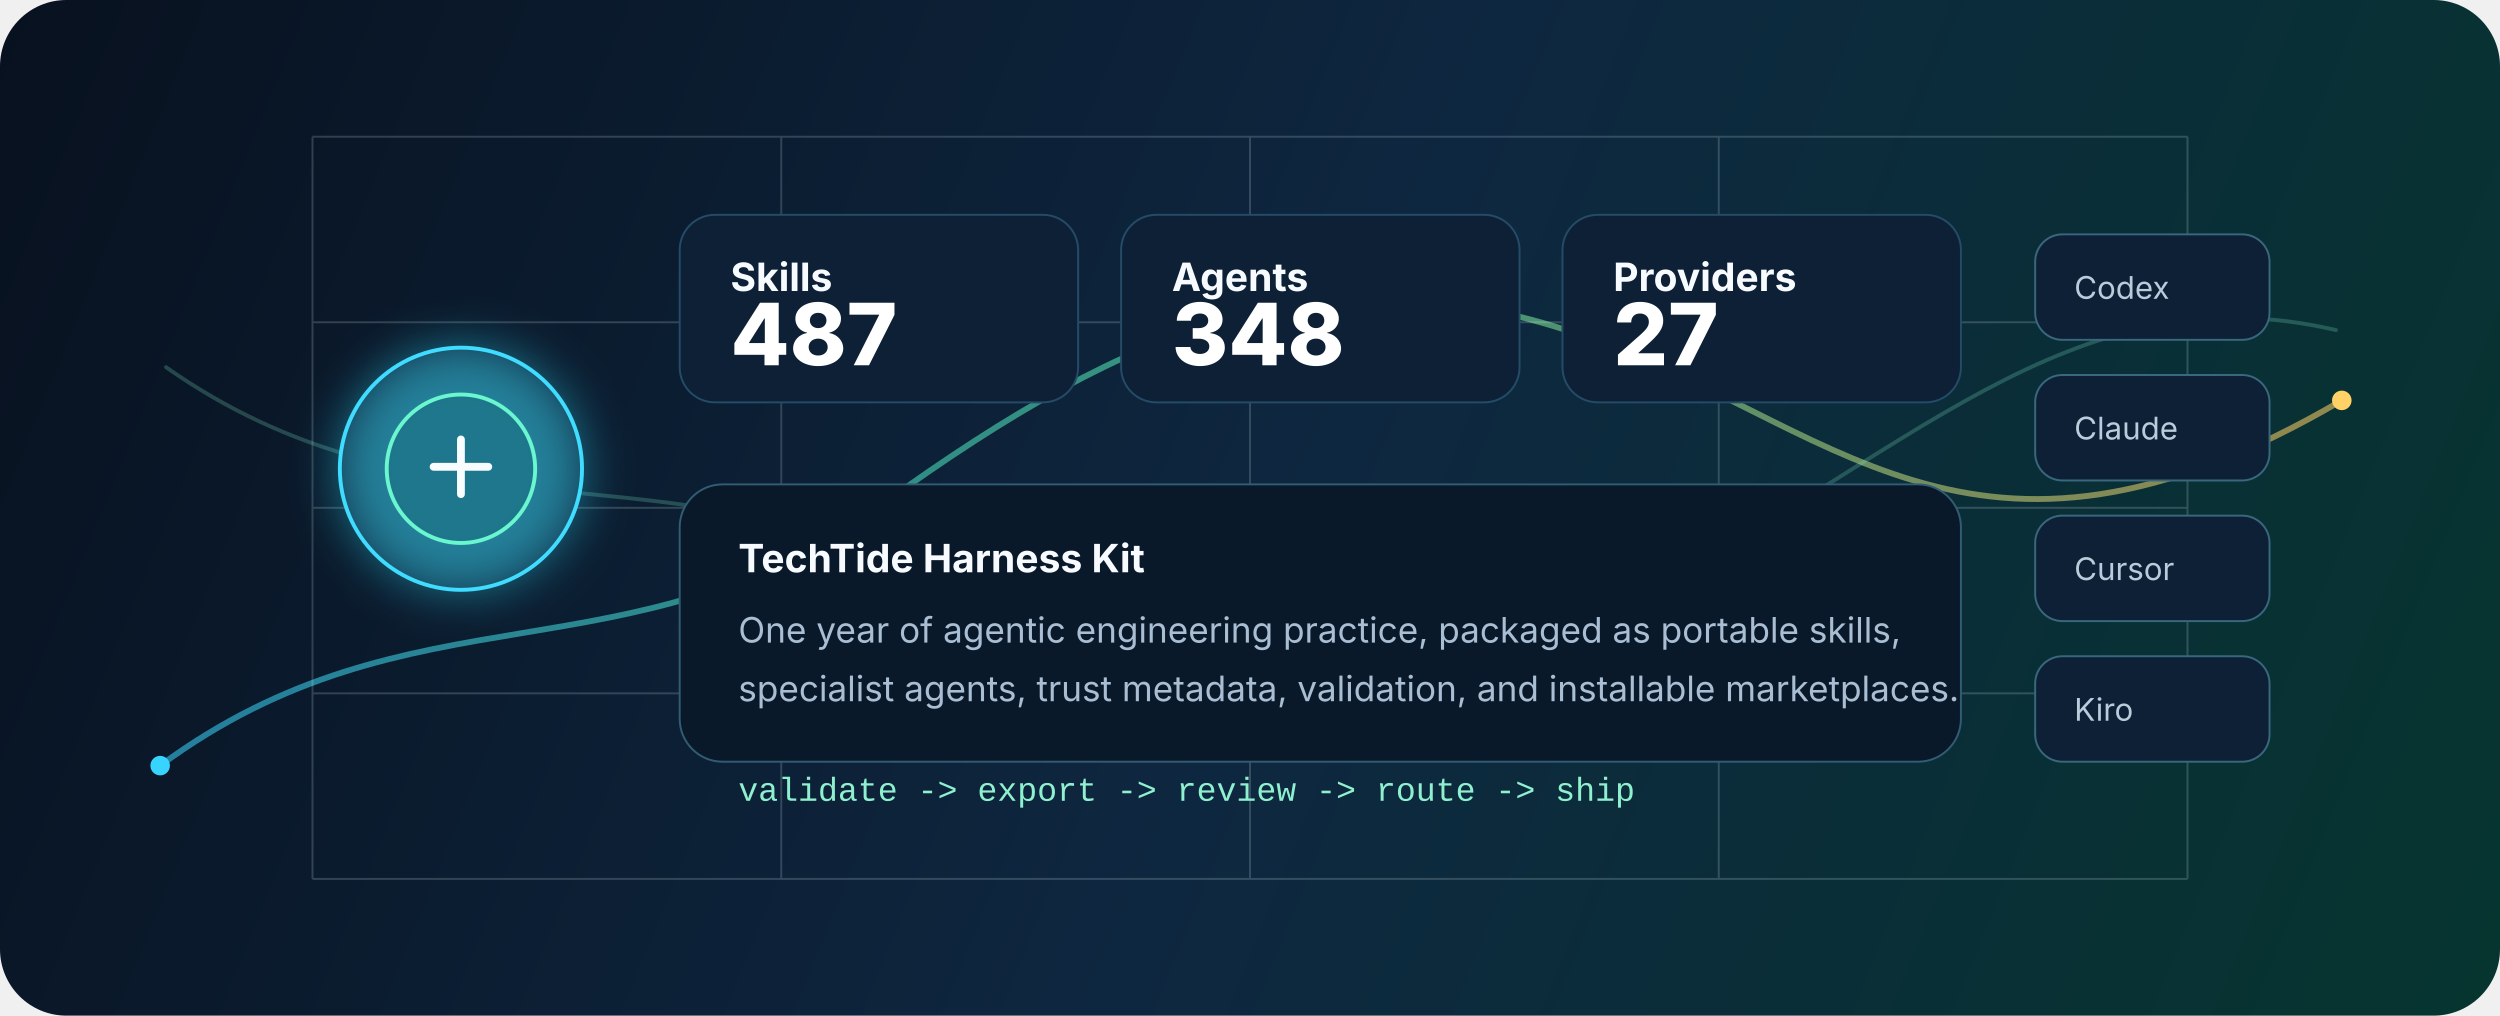
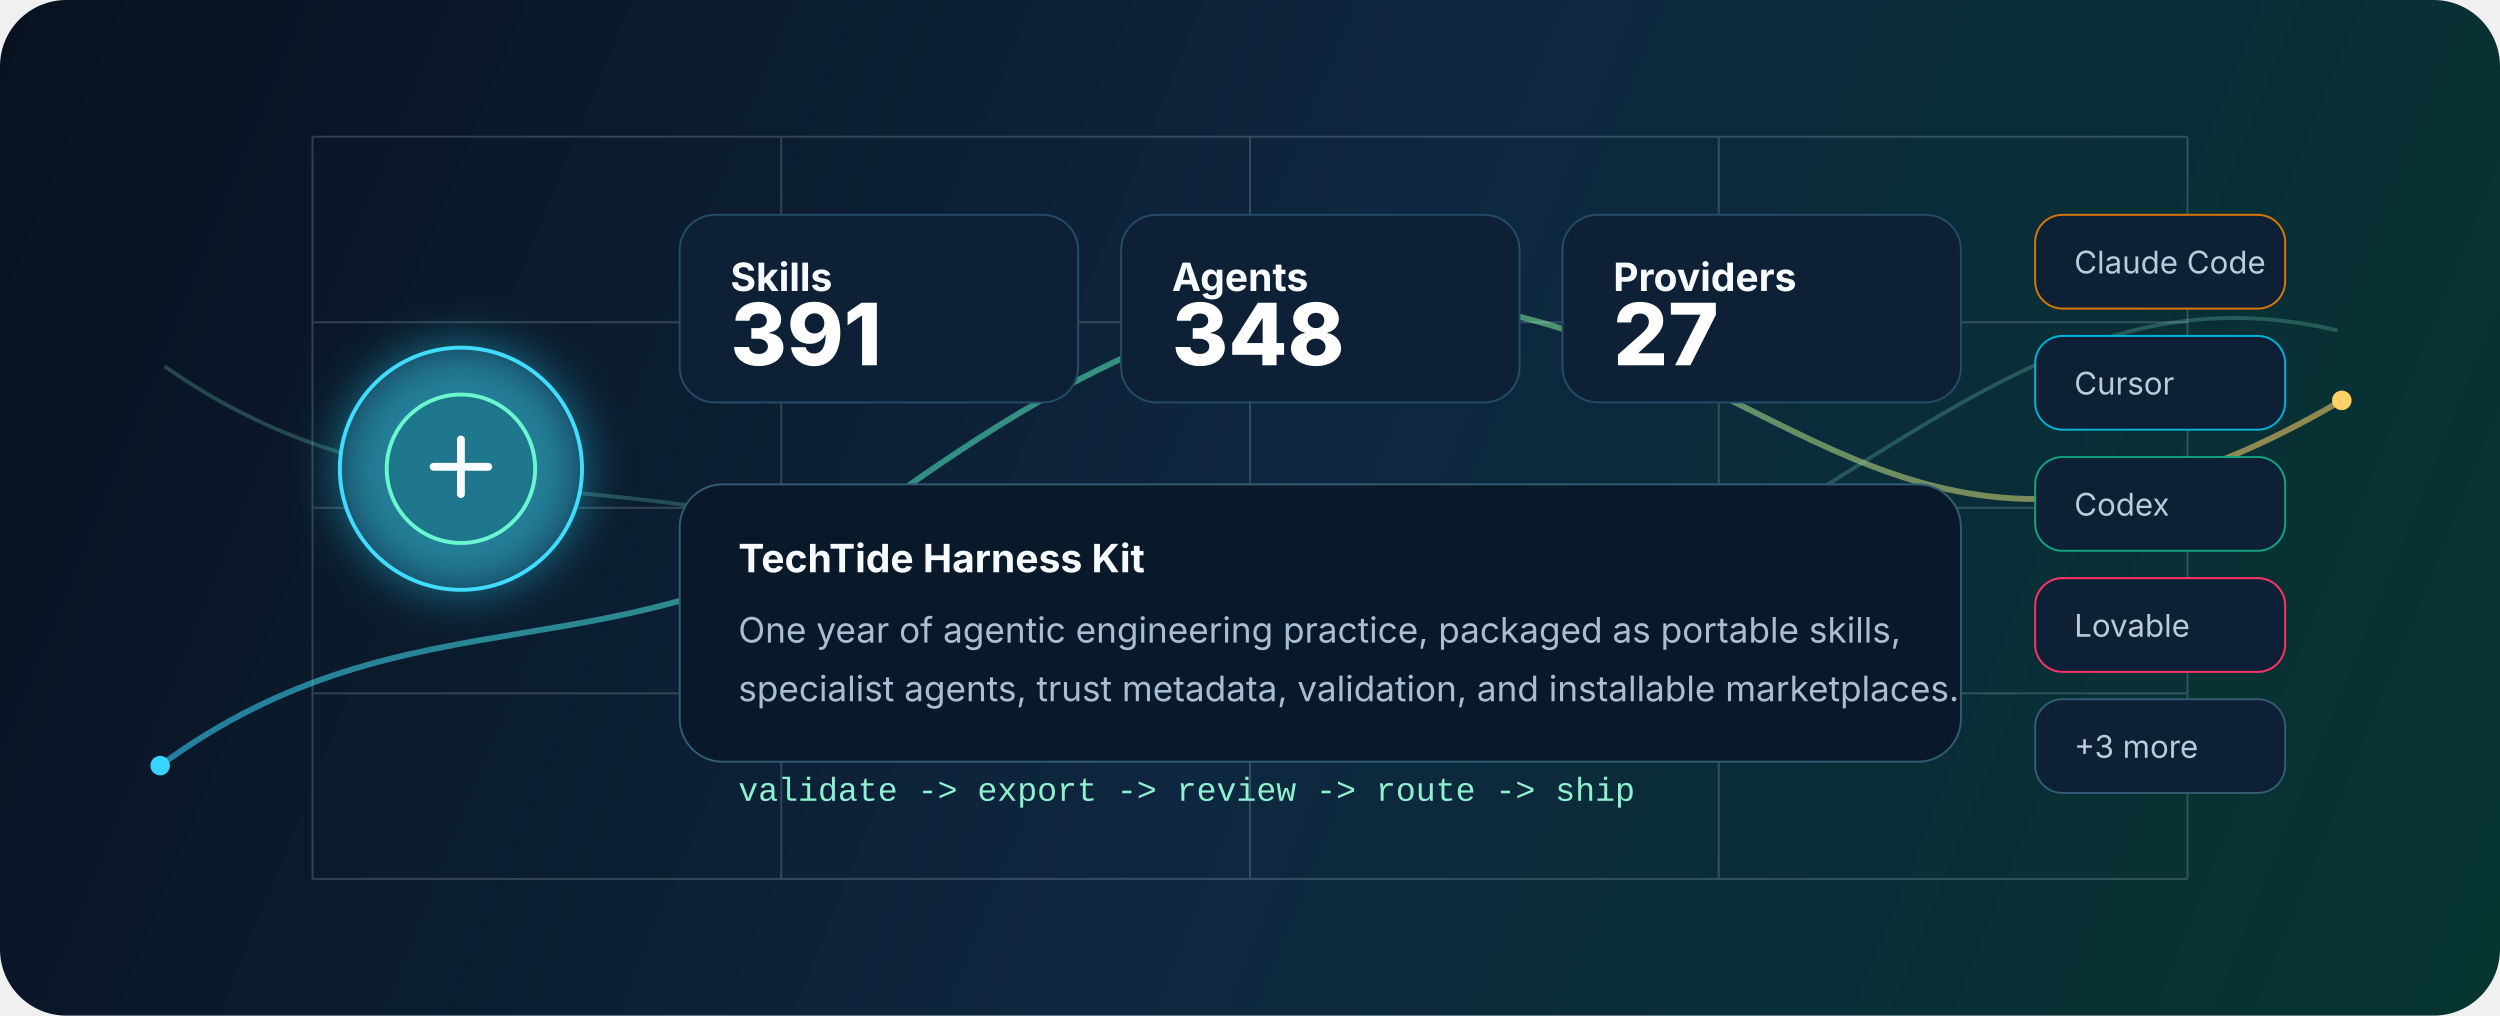
<svg xmlns="http://www.w3.org/2000/svg" width="1280" height="520" viewBox="0 0 1280 520" fill="none" role="img" aria-labelledby="title desc">
  <defs>
    <linearGradient id="bg" x1="0" y1="0" x2="1280" y2="520" gradientUnits="userSpaceOnUse">
      <stop stop-color="#08111F" />
      <stop offset="0.52" stop-color="#0E2740" />
      <stop offset="1" stop-color="#06352F" />
    </linearGradient>
    <linearGradient id="accent" x1="190" y1="94" x2="1086" y2="441" gradientUnits="userSpaceOnUse">
      <stop stop-color="#37D4FF" />
      <stop offset="0.5" stop-color="#5DF2A8" />
      <stop offset="1" stop-color="#FFD166" />
    </linearGradient>
    <filter id="softGlow" x="-30%" y="-30%" width="160%" height="160%" color-interpolation-filters="sRGB">
      <feGaussianBlur stdDeviation="12" result="blur" />
      <feColorMatrix in="blur" type="matrix" values="0 0 0 0 0.18 0 0 0 0 0.89 0 0 0 0 1 0 0 0 0.45 0" />
      <feBlend in="SourceGraphic" mode="screen" />
    </filter>
    <style>
      .mono { font-family: ui-monospace, SFMono-Regular, Menlo, Consolas, "Liberation Mono", monospace; }
      .sans { font-family: Inter, ui-sans-serif, system-ui, -apple-system, BlinkMacSystemFont, "Segoe UI", sans-serif; }
      .small { font-size: 18px; fill: #A9BED3; }
      .label { font-size: 20px; font-weight: 700; fill: #F7FBFF; }
      .metric { font-size: 44px; font-weight: 800; fill: #FFFFFF; }
      .caption { font-size: 16px; fill: #B9CCDC; }
    </style>
  </defs>
  <rect width="1280" height="520" rx="34" fill="url(#bg)" />
  <path d="M82 392C211 297 322 351 452 258C581 165 678 127 808 171C937 214 1008 317 1199 205" stroke="url(#accent)" stroke-width="3" stroke-linecap="round" opacity="0.55" />
  <path d="M85 188C213 278 335 230 460 289C585 347 681 385 829 310C976 236 1059 137 1196 169" stroke="#7FE7C4" stroke-width="2" stroke-linecap="round" opacity="0.24" />
  <g opacity="0.18">
    <path d="M160 70H1120" stroke="#E6F7FF" />
    <path d="M160 450H1120" stroke="#E6F7FF" />
    <path d="M160 70V450" stroke="#E6F7FF" />
    <path d="M1120 70V450" stroke="#E6F7FF" />
    <path d="M160 165H1120" stroke="#E6F7FF" />
    <path d="M160 260H1120" stroke="#E6F7FF" />
    <path d="M160 355H1120" stroke="#E6F7FF" />
    <path d="M400 70V450" stroke="#E6F7FF" />
    <path d="M640 70V450" stroke="#E6F7FF" />
    <path d="M880 70V450" stroke="#E6F7FF" />
  </g>
  <g filter="url(#softGlow)">
    <circle cx="236" cy="240" r="62" fill="#102B45" stroke="#37D4FF" stroke-width="2" />
    <circle cx="236" cy="240" r="38" fill="#0B1C2F" stroke="#5DF2A8" stroke-width="2">
      <animate attributeName="r" values="36;42;36" dur="4.5s" repeatCount="indefinite" />
    </circle>
    <path d="M222 239H250M236 225V253" stroke="#F7FBFF" stroke-width="4" stroke-linecap="round" />
  </g>
  <g>
    <rect x="348" y="110" width="204" height="96" rx="18" fill="#0D2035" stroke="#244B67" />
    <text x="374" y="149" class="label sans">Skills</text>
-     <text x="374" y="187" class="metric sans">487</text>
+     <text x="374" y="187" class="metric sans">391</text>
    <rect x="574" y="110" width="204" height="96" rx="18" fill="#0D2035" stroke="#244B67" />
    <text x="600" y="149" class="label sans">Agents</text>
    <text x="600" y="187" class="metric sans">348</text>
    <rect x="800" y="110" width="204" height="96" rx="18" fill="#0D2035" stroke="#244B67" />
    <text x="826" y="149" class="label sans">Providers</text>
    <text x="826" y="187" class="metric sans">27</text>
  </g>
  <g>
    <rect x="348" y="248" width="656" height="142" rx="22" fill="#09192A" stroke="#315C73" />
    <text x="378" y="293" class="label sans">TechTide Harness Kit</text>
    <text x="378" y="329" class="small sans">One year of agentic engineering practice, packaged as portable skills,</text>
    <text x="378" y="359" class="small sans">specialist agents, trust metadata, validation, and installable marketplaces.</text>
    <g class="mono" font-size="17" fill="#8FF0CF">
      <text x="378" y="410">validate -&gt; export -&gt; review -&gt; route -&gt; ship</text>
    </g>
  </g>
  <g>
-     <rect x="1042" y="120" width="120" height="54" rx="14" fill="#0D2035" stroke="#39677D" />
-     <text x="1062" y="153" class="caption sans">Codex</text>
-     <rect x="1042" y="192" width="120" height="54" rx="14" fill="#0D2035" stroke="#39677D" />
-     <text x="1062" y="225" class="caption sans">Claude</text>
-     <rect x="1042" y="264" width="120" height="54" rx="14" fill="#0D2035" stroke="#39677D" />
-     <text x="1062" y="297" class="caption sans">Cursor</text>
-     <rect x="1042" y="336" width="120" height="54" rx="14" fill="#0D2035" stroke="#39677D" />
-     <text x="1062" y="369" class="caption sans">Kiro</text>
+     <rect x="1042" y="110" width="128" height="48" rx="14" fill="#0D2035" stroke="#D97706" />
+     <text x="1062" y="140" class="caption sans" fill="#FFD166">Claude Code</text>
+     <rect x="1042" y="172" width="128" height="48" rx="14" fill="#0D2035" stroke="#00B4D8" />
+     <text x="1062" y="202" class="caption sans" fill="#5DF2FF">Cursor</text>
+     <rect x="1042" y="234" width="128" height="48" rx="14" fill="#0D2035" stroke="#10A37F" />
+     <text x="1062" y="264" class="caption sans" fill="#5DF2A8">Codex</text>
+     <rect x="1042" y="296" width="128" height="48" rx="14" fill="#0D2035" stroke="#FF3366" />
+     <text x="1062" y="326" class="caption sans" fill="#FF6B8A">Lovable</text>
+     <rect x="1042" y="358" width="128" height="48" rx="14" fill="#0D2035" stroke="#315C73" />
+     <text x="1062" y="388" class="caption sans">+3 more</text>
  </g>
  <circle cx="82" cy="392" r="5" fill="#37D4FF">
    <animate attributeName="opacity" values="0.25;1;0.25" dur="3.2s" repeatCount="indefinite" />
  </circle>
  <circle cx="1199" cy="205" r="5" fill="#FFD166">
    <animate attributeName="opacity" values="1;0.25;1" dur="3.2s" repeatCount="indefinite" />
  </circle>
</svg>
